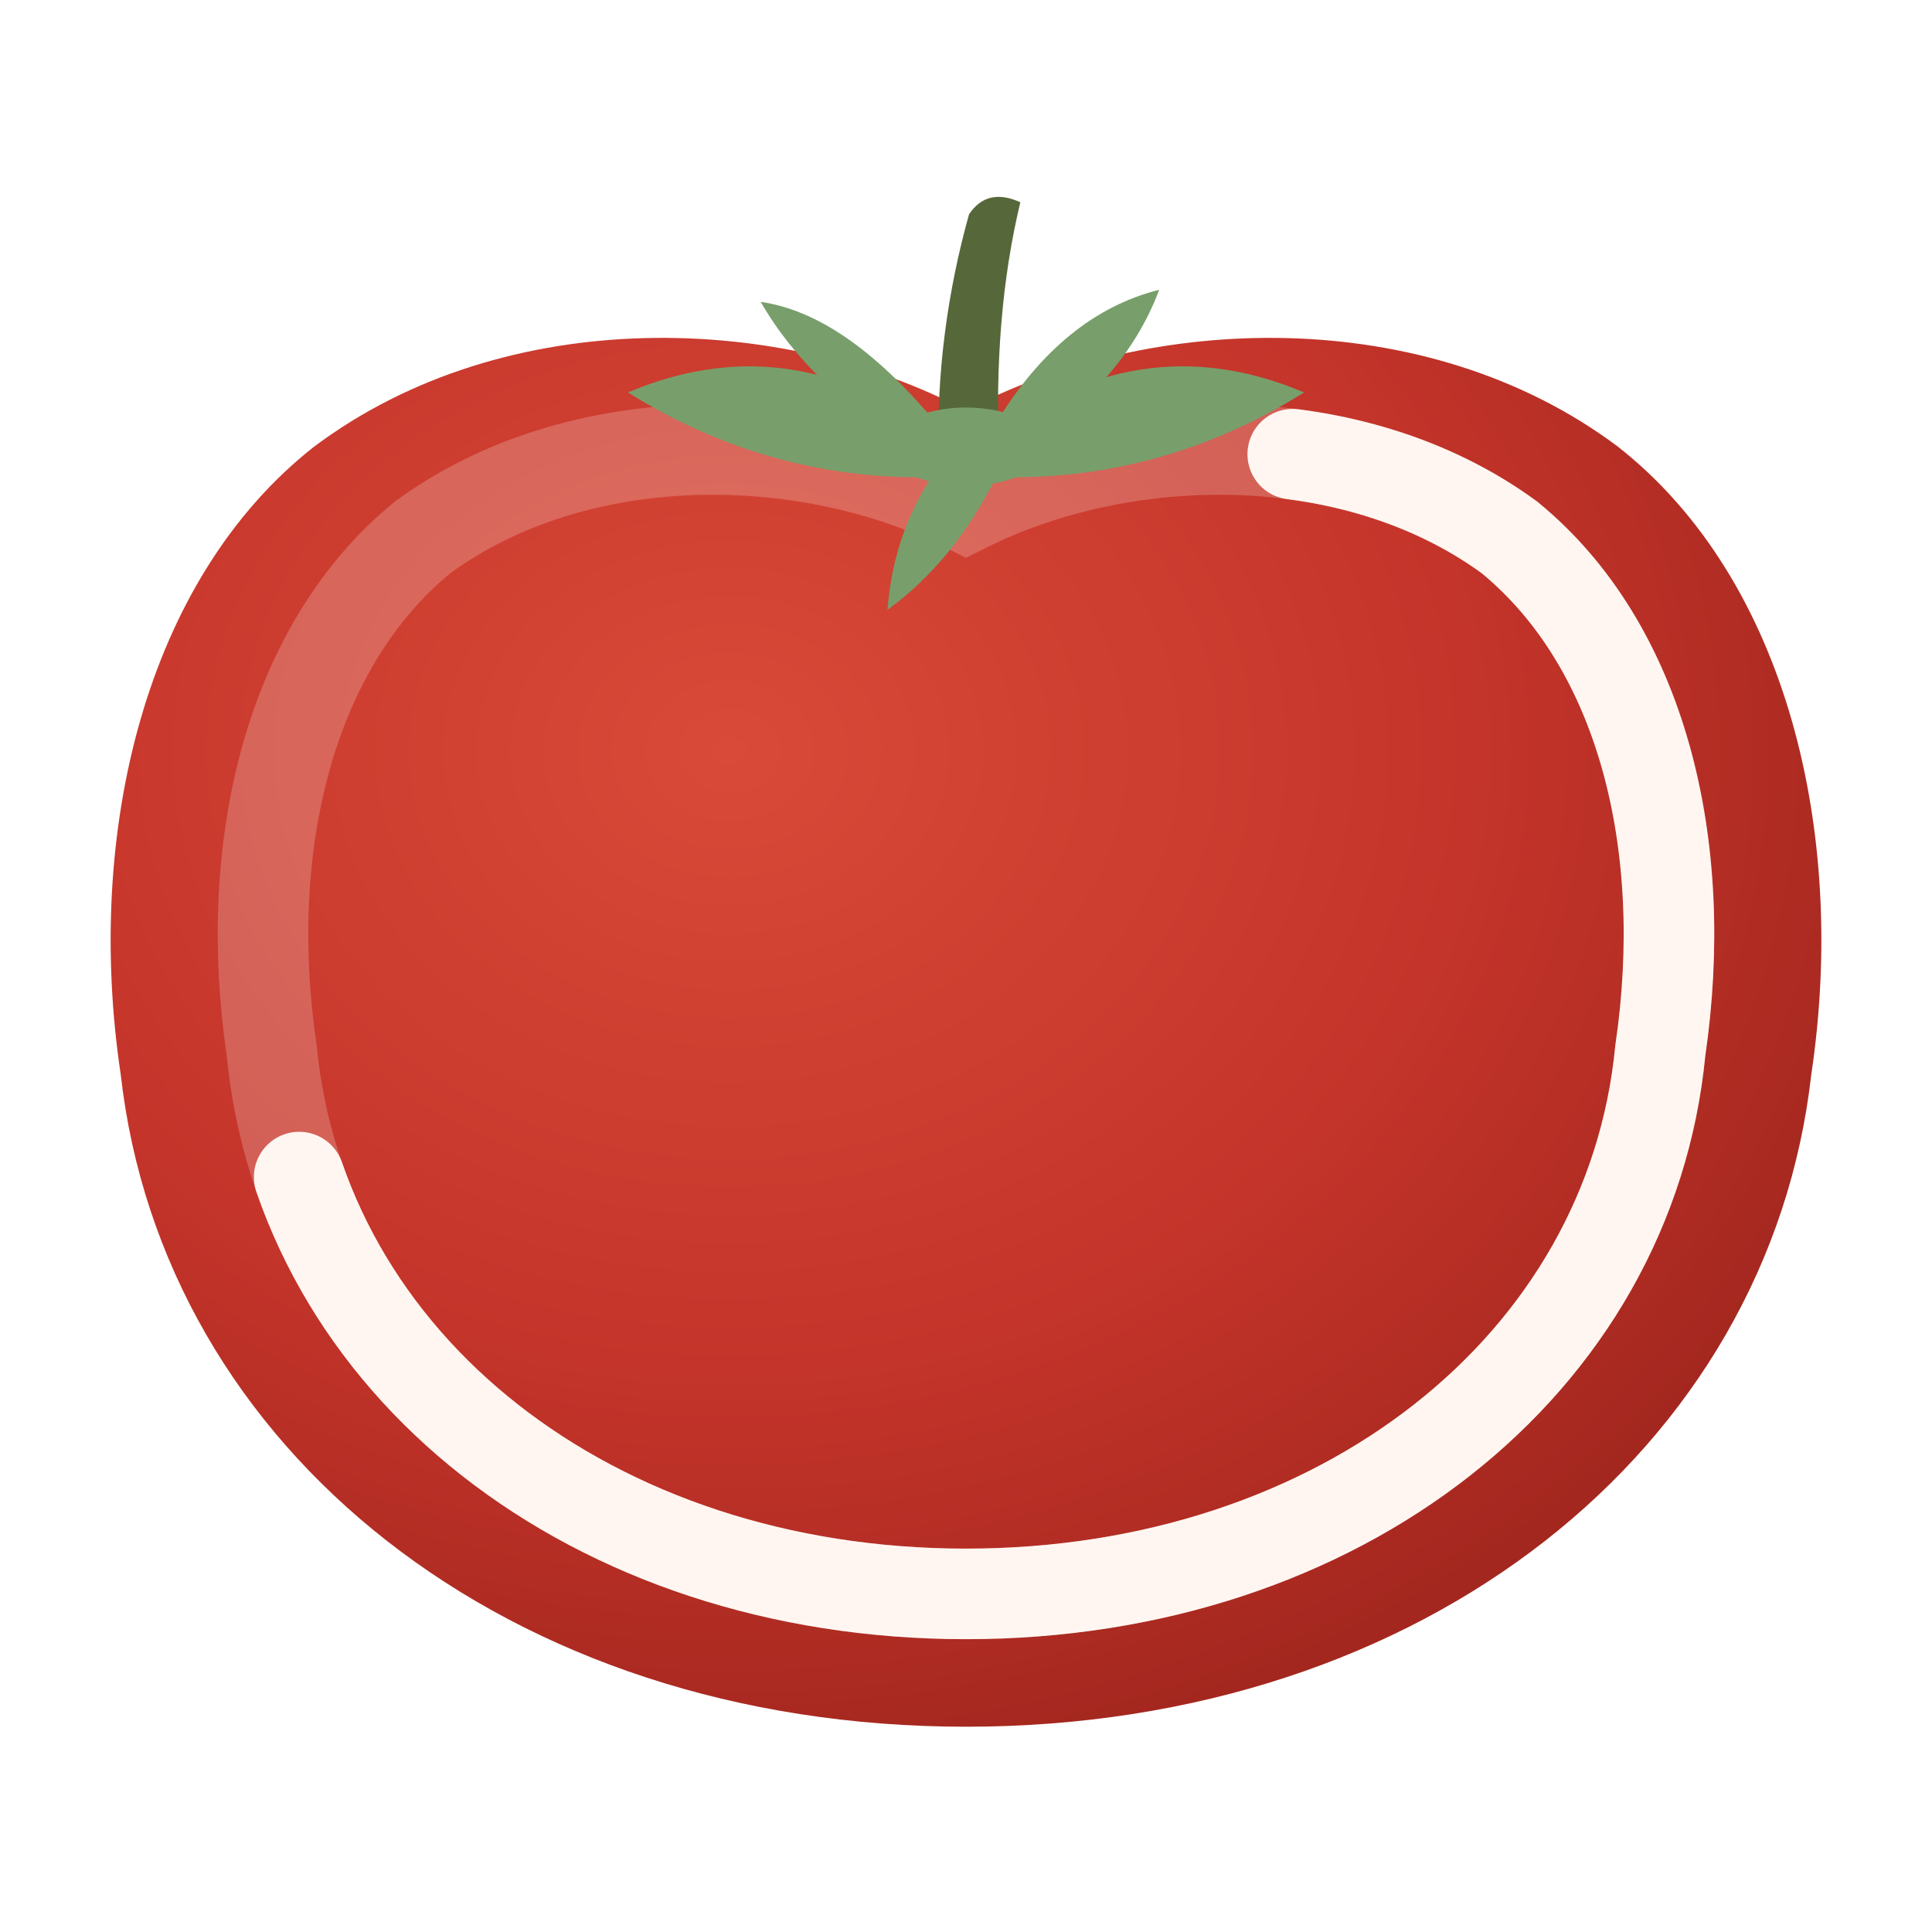
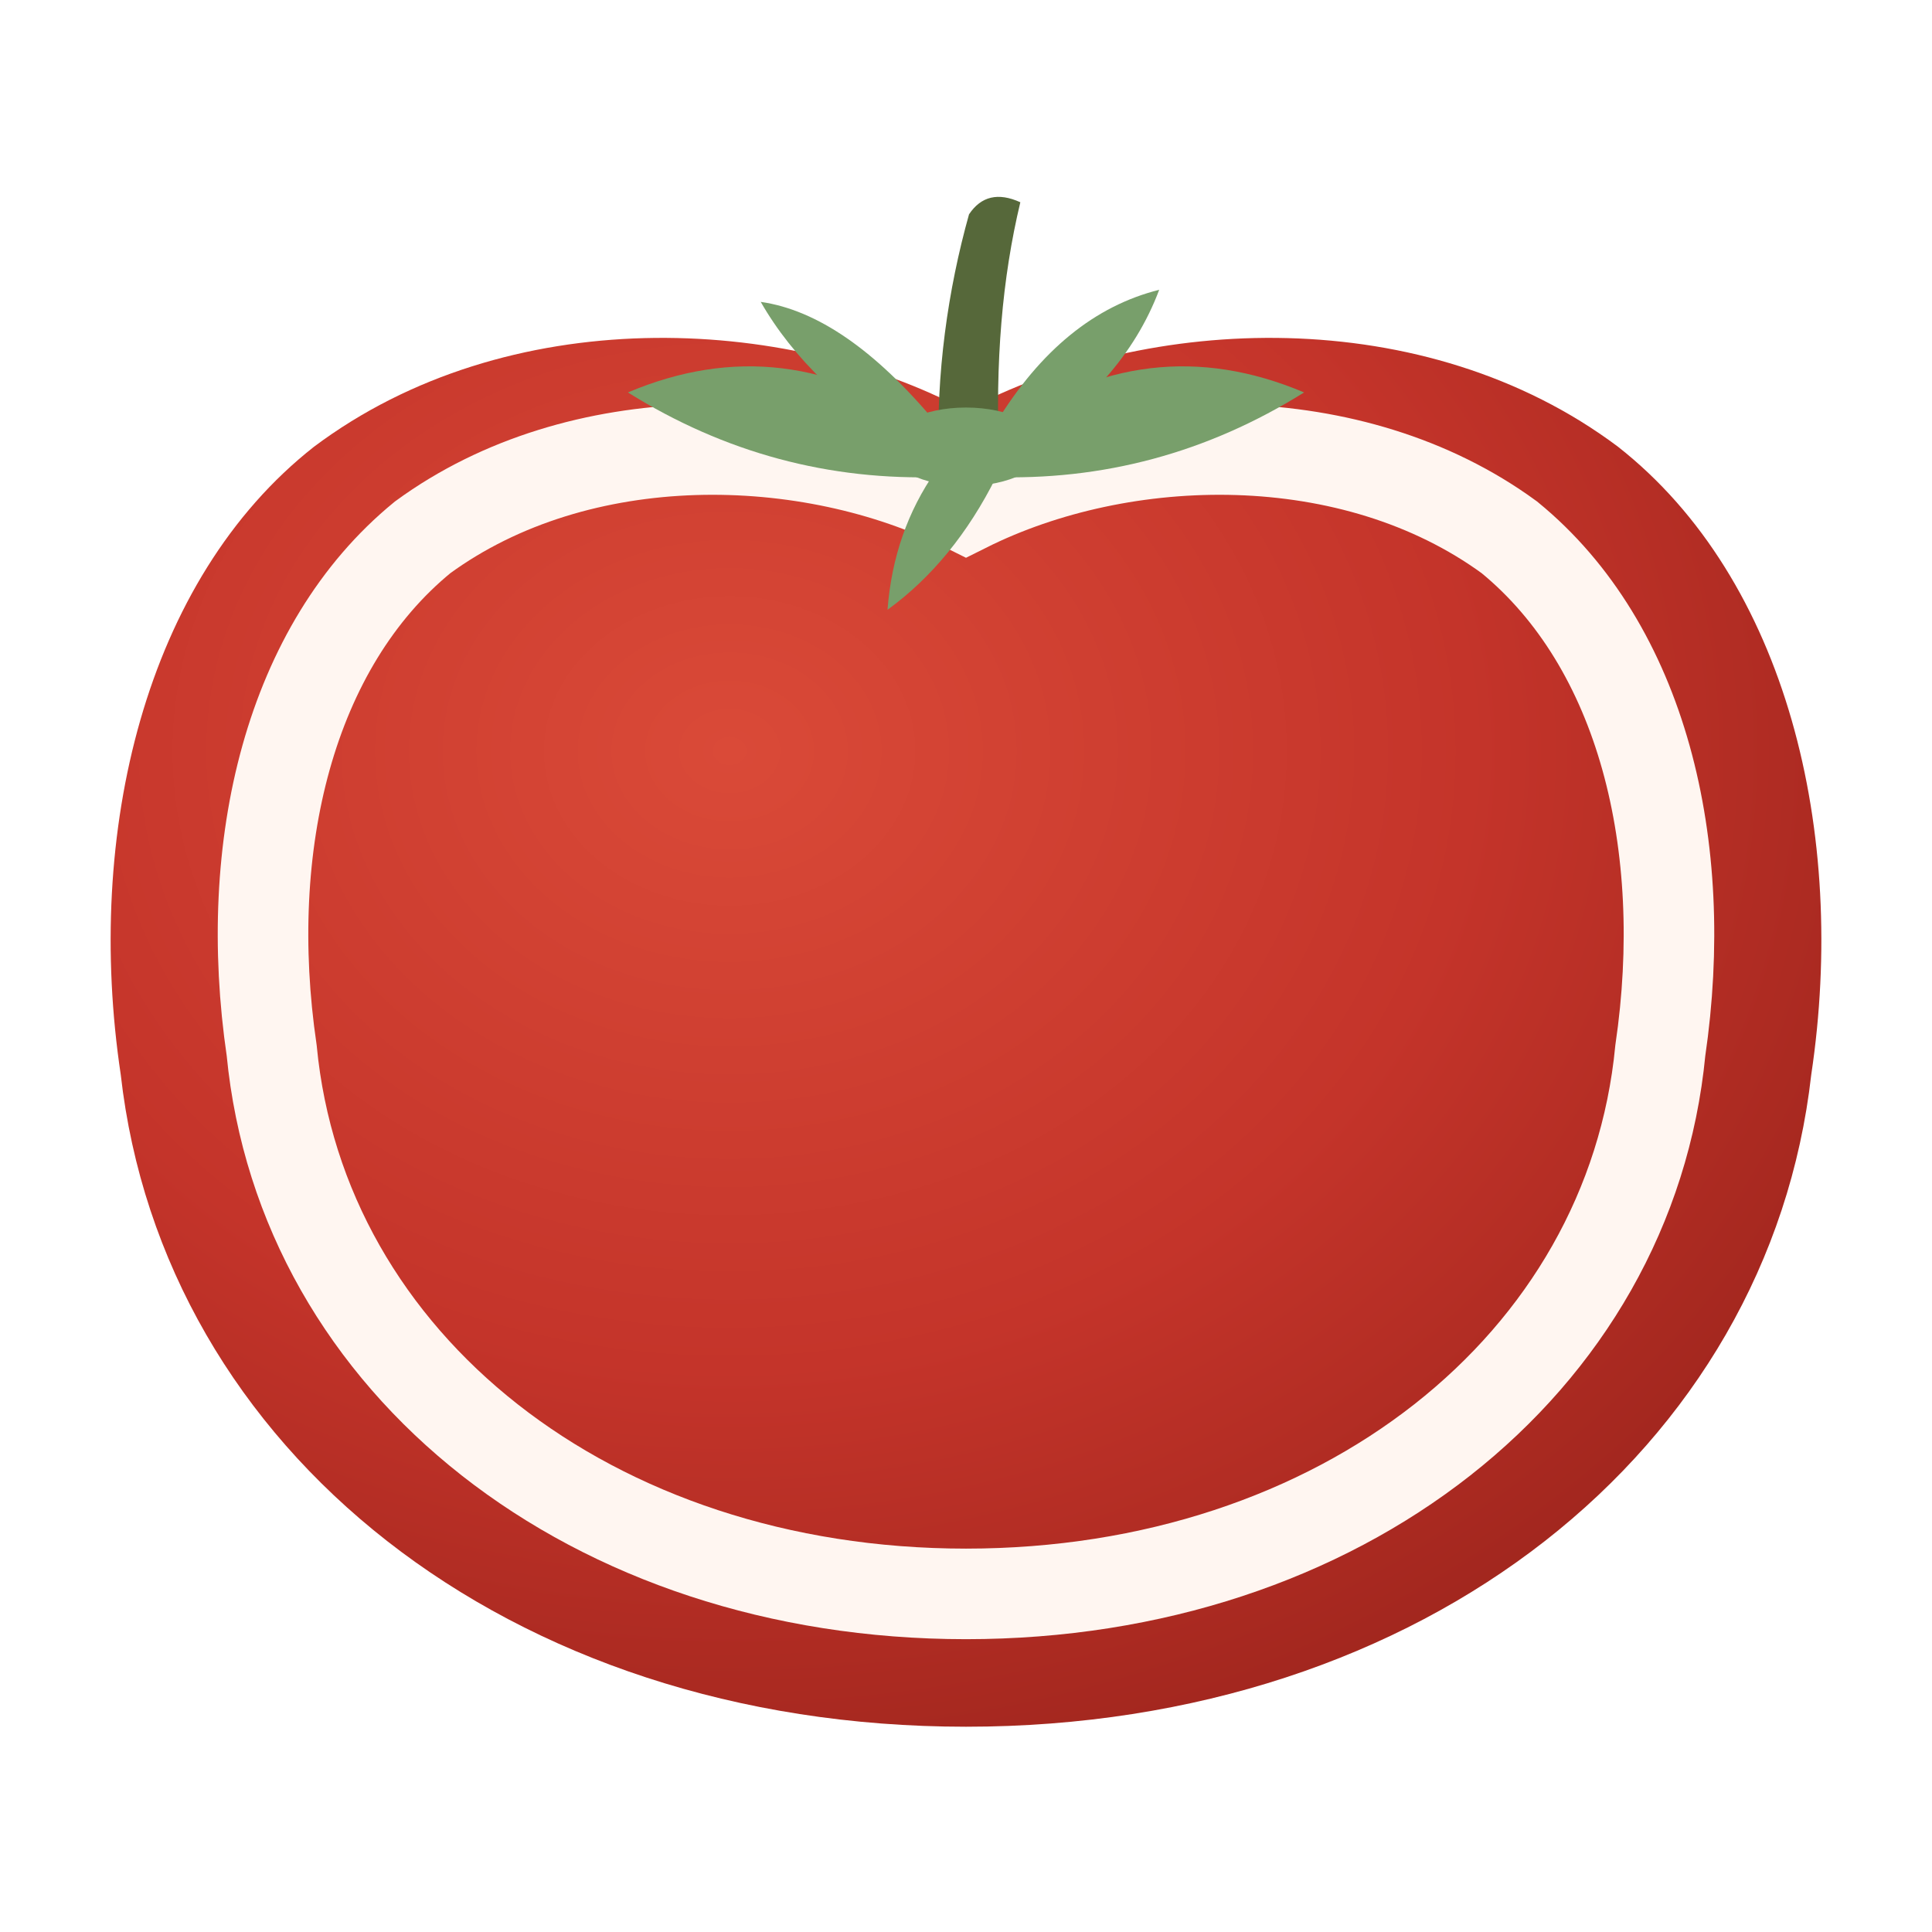
<svg xmlns="http://www.w3.org/2000/svg" width="1024" height="1024" viewBox="0 0 1024 1024">
  <defs>
    <radialGradient id="corpo" cx="0.36" cy="0.30" r="0.80">
      <stop offset="0" stop-color="#DA4A38" />
      <stop offset="0.55" stop-color="#C4342A" />
      <stop offset="1" stop-color="#9C241C" />
    </radialGradient>
  </defs>
  <g transform="scale(3.2) translate(0 -12)">
    <path d="M160 80 C190 64 236 62 268 86 C296 108 306 150 300 190 C293 252 236 298 160 298 C84 298 27 252 20 190 C14 150 24 108 52 86 C84 62 130 64 160 80 Z" fill="url(#corpo)" />
-     <path d="M160 96 C186 83 224 82 250 101 C272 119 280 152 275 186 C270 238 222 276 160 276 C98 276 50 238 45 186 C40 152 48 119 70 101 C96 82 134 83 160 96 Z" fill="none" stroke="#FFF6F1" stroke-opacity=".22" stroke-width="15" />
-     <path d="M160 96 C186 83 224 82 250 101 C272 119 280 152 275 186 C270 238 222 276 160 276 C98 276 50 238 45 186 C40 152 48 119 70 101 C96 82 134 83 160 96 Z" fill="none" stroke="#FFF6F1" stroke-width="15" stroke-linecap="round" stroke-dasharray="430.8 694.9" stroke-dashoffset="-55.6" />
+     <path d="M160 96 C186 83 224 82 250 101 C272 119 280 152 275 186 C270 238 222 276 160 276 C98 276 50 238 45 186 C40 152 48 119 70 101 C96 82 134 83 160 96 Z" fill="none" stroke="#FFF6F1" stroke-width="15" />
    <path d="M155.5 88 C155 74 157 60 160.5 47.5 Q163.5 43 169 45.5 C166 58 164.8 72 165.5 88 Z" fill="#56683A" />
    <g fill="#789F6B">
      <path d="M166 83 Q190 66 216 77 Q192 92 164 91 Z" />
      <path d="M154 83 Q130 66 104 77 Q128 92 156 91 Z" />
      <path d="M155 90 Q148 100 147 113 Q158 105 165 91 Z" />
      <path d="M165 82 Q176 64 192 60 Q186 76 168 87 Z" />
      <path d="M155 82 Q140 64 126 62 Q134 76 152 87 Z" />
      <ellipse cx="160" cy="86" rx="13" ry="6.5" />
    </g>
  </g>
</svg>
